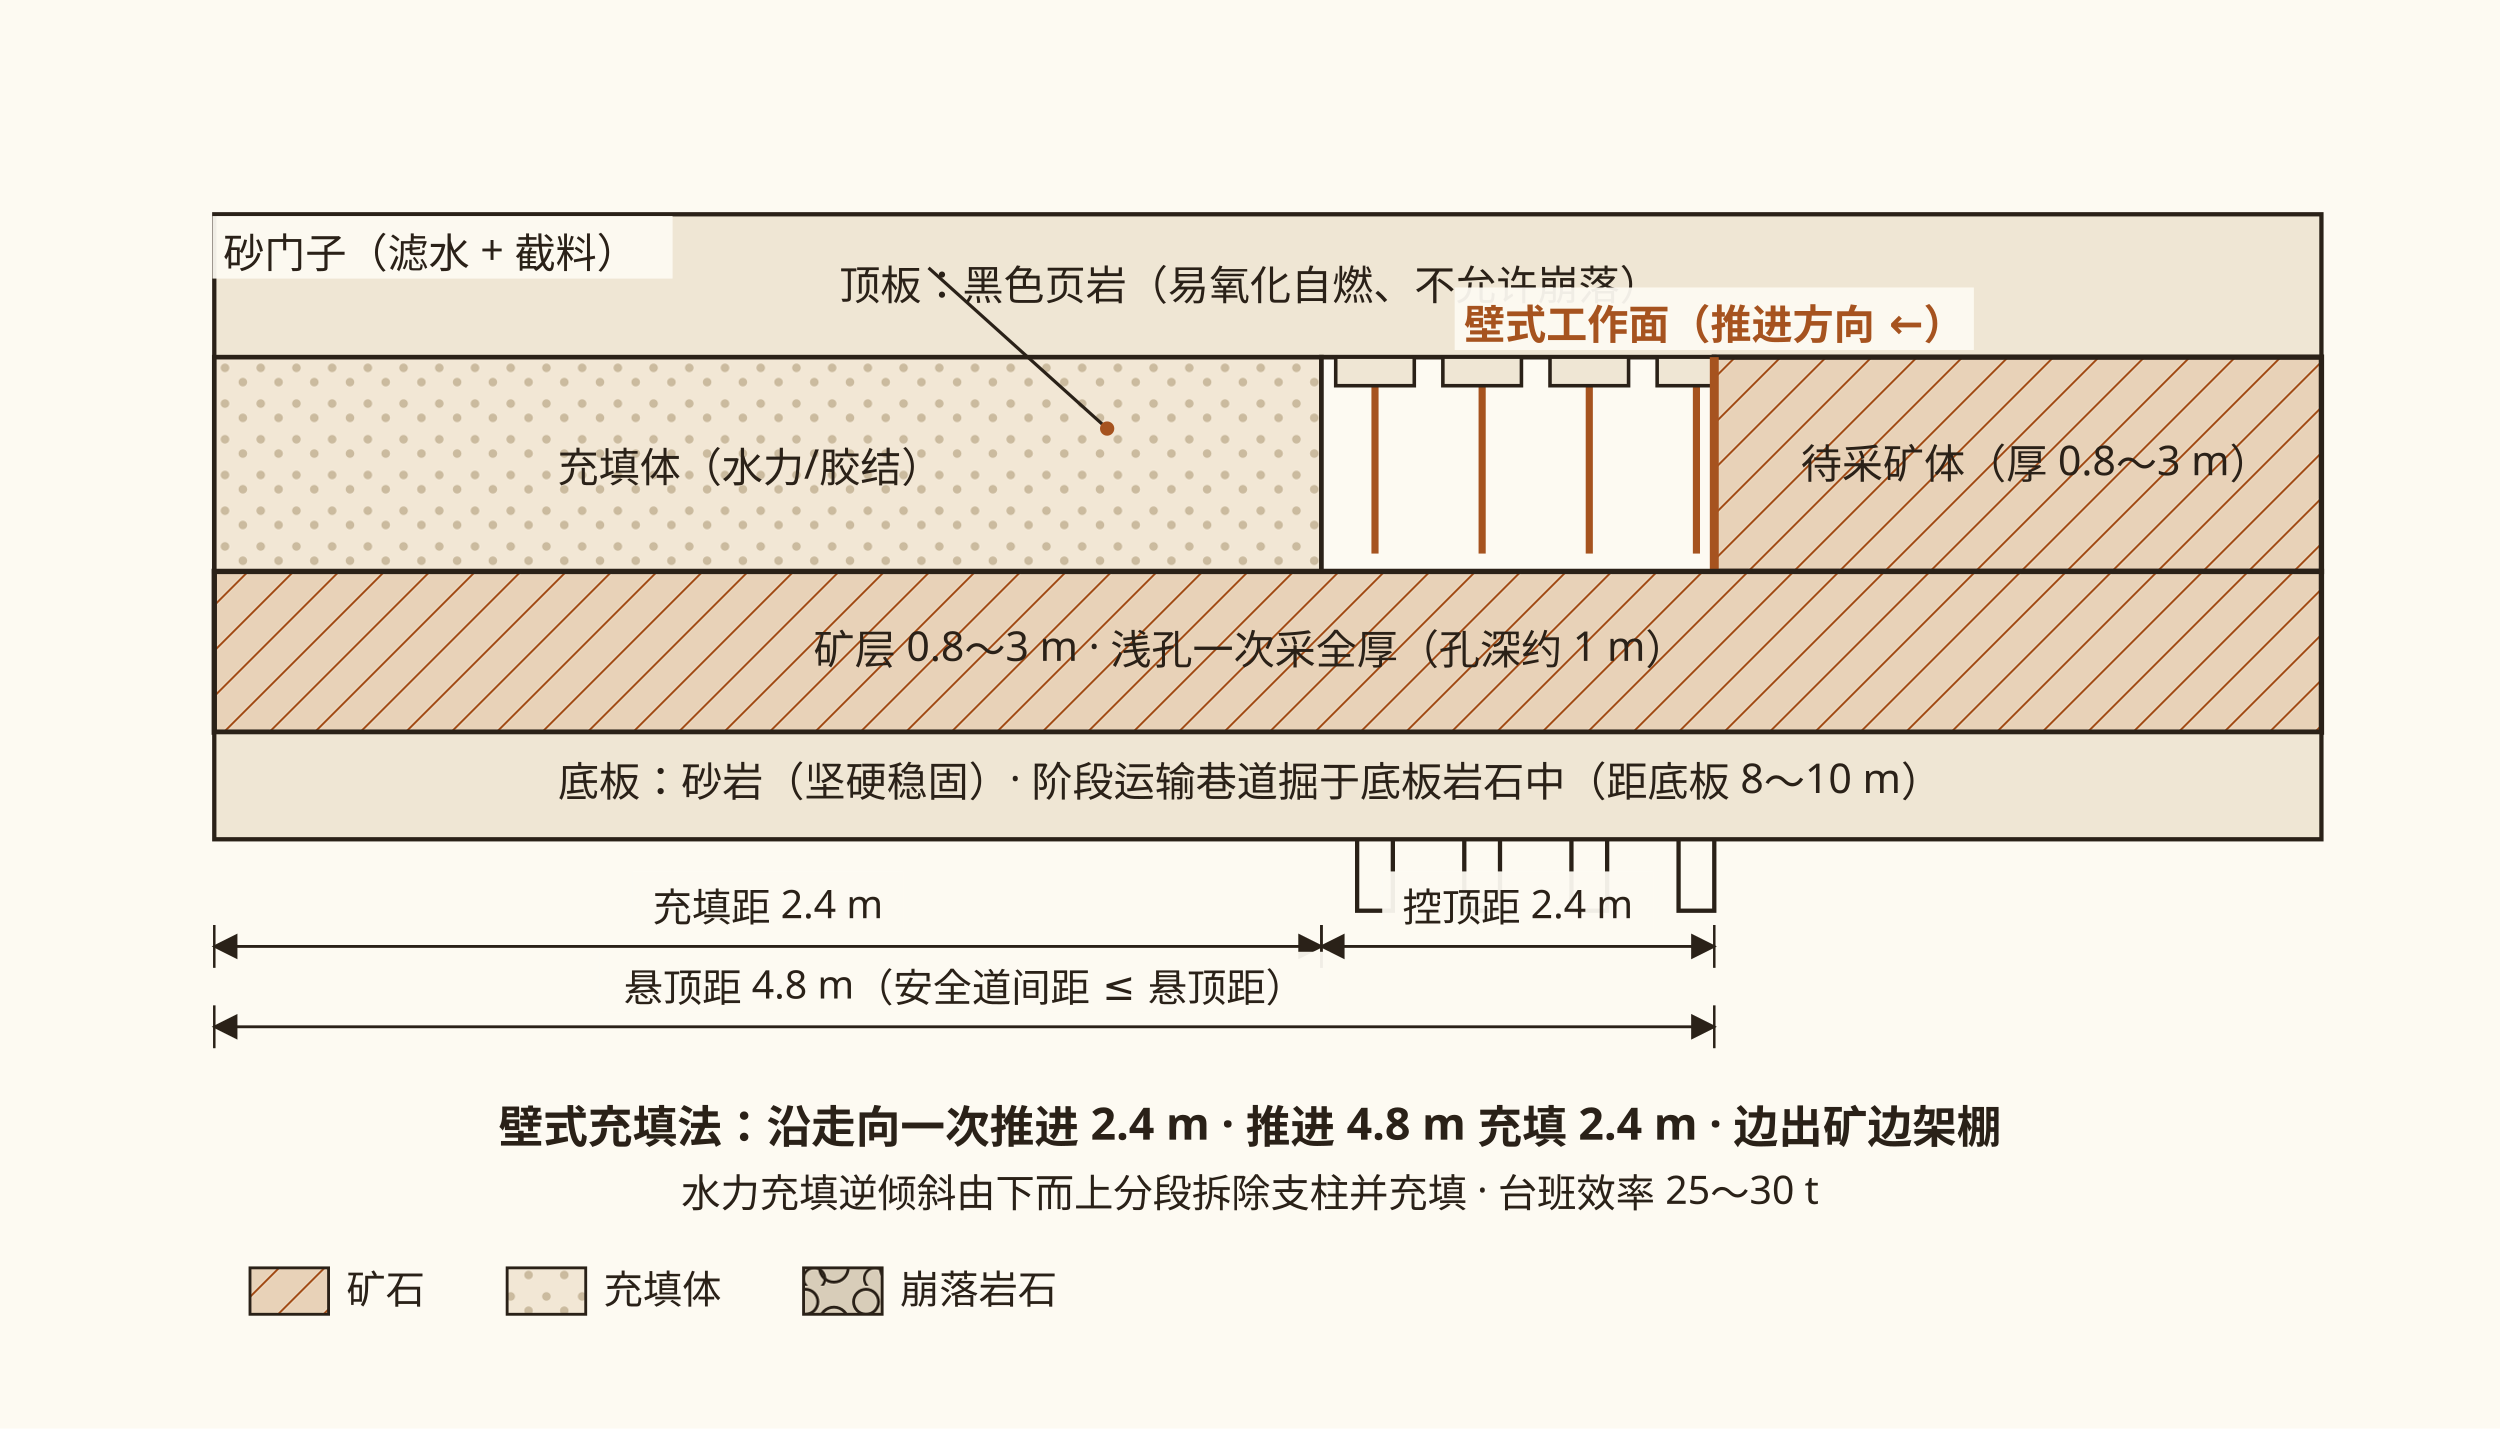
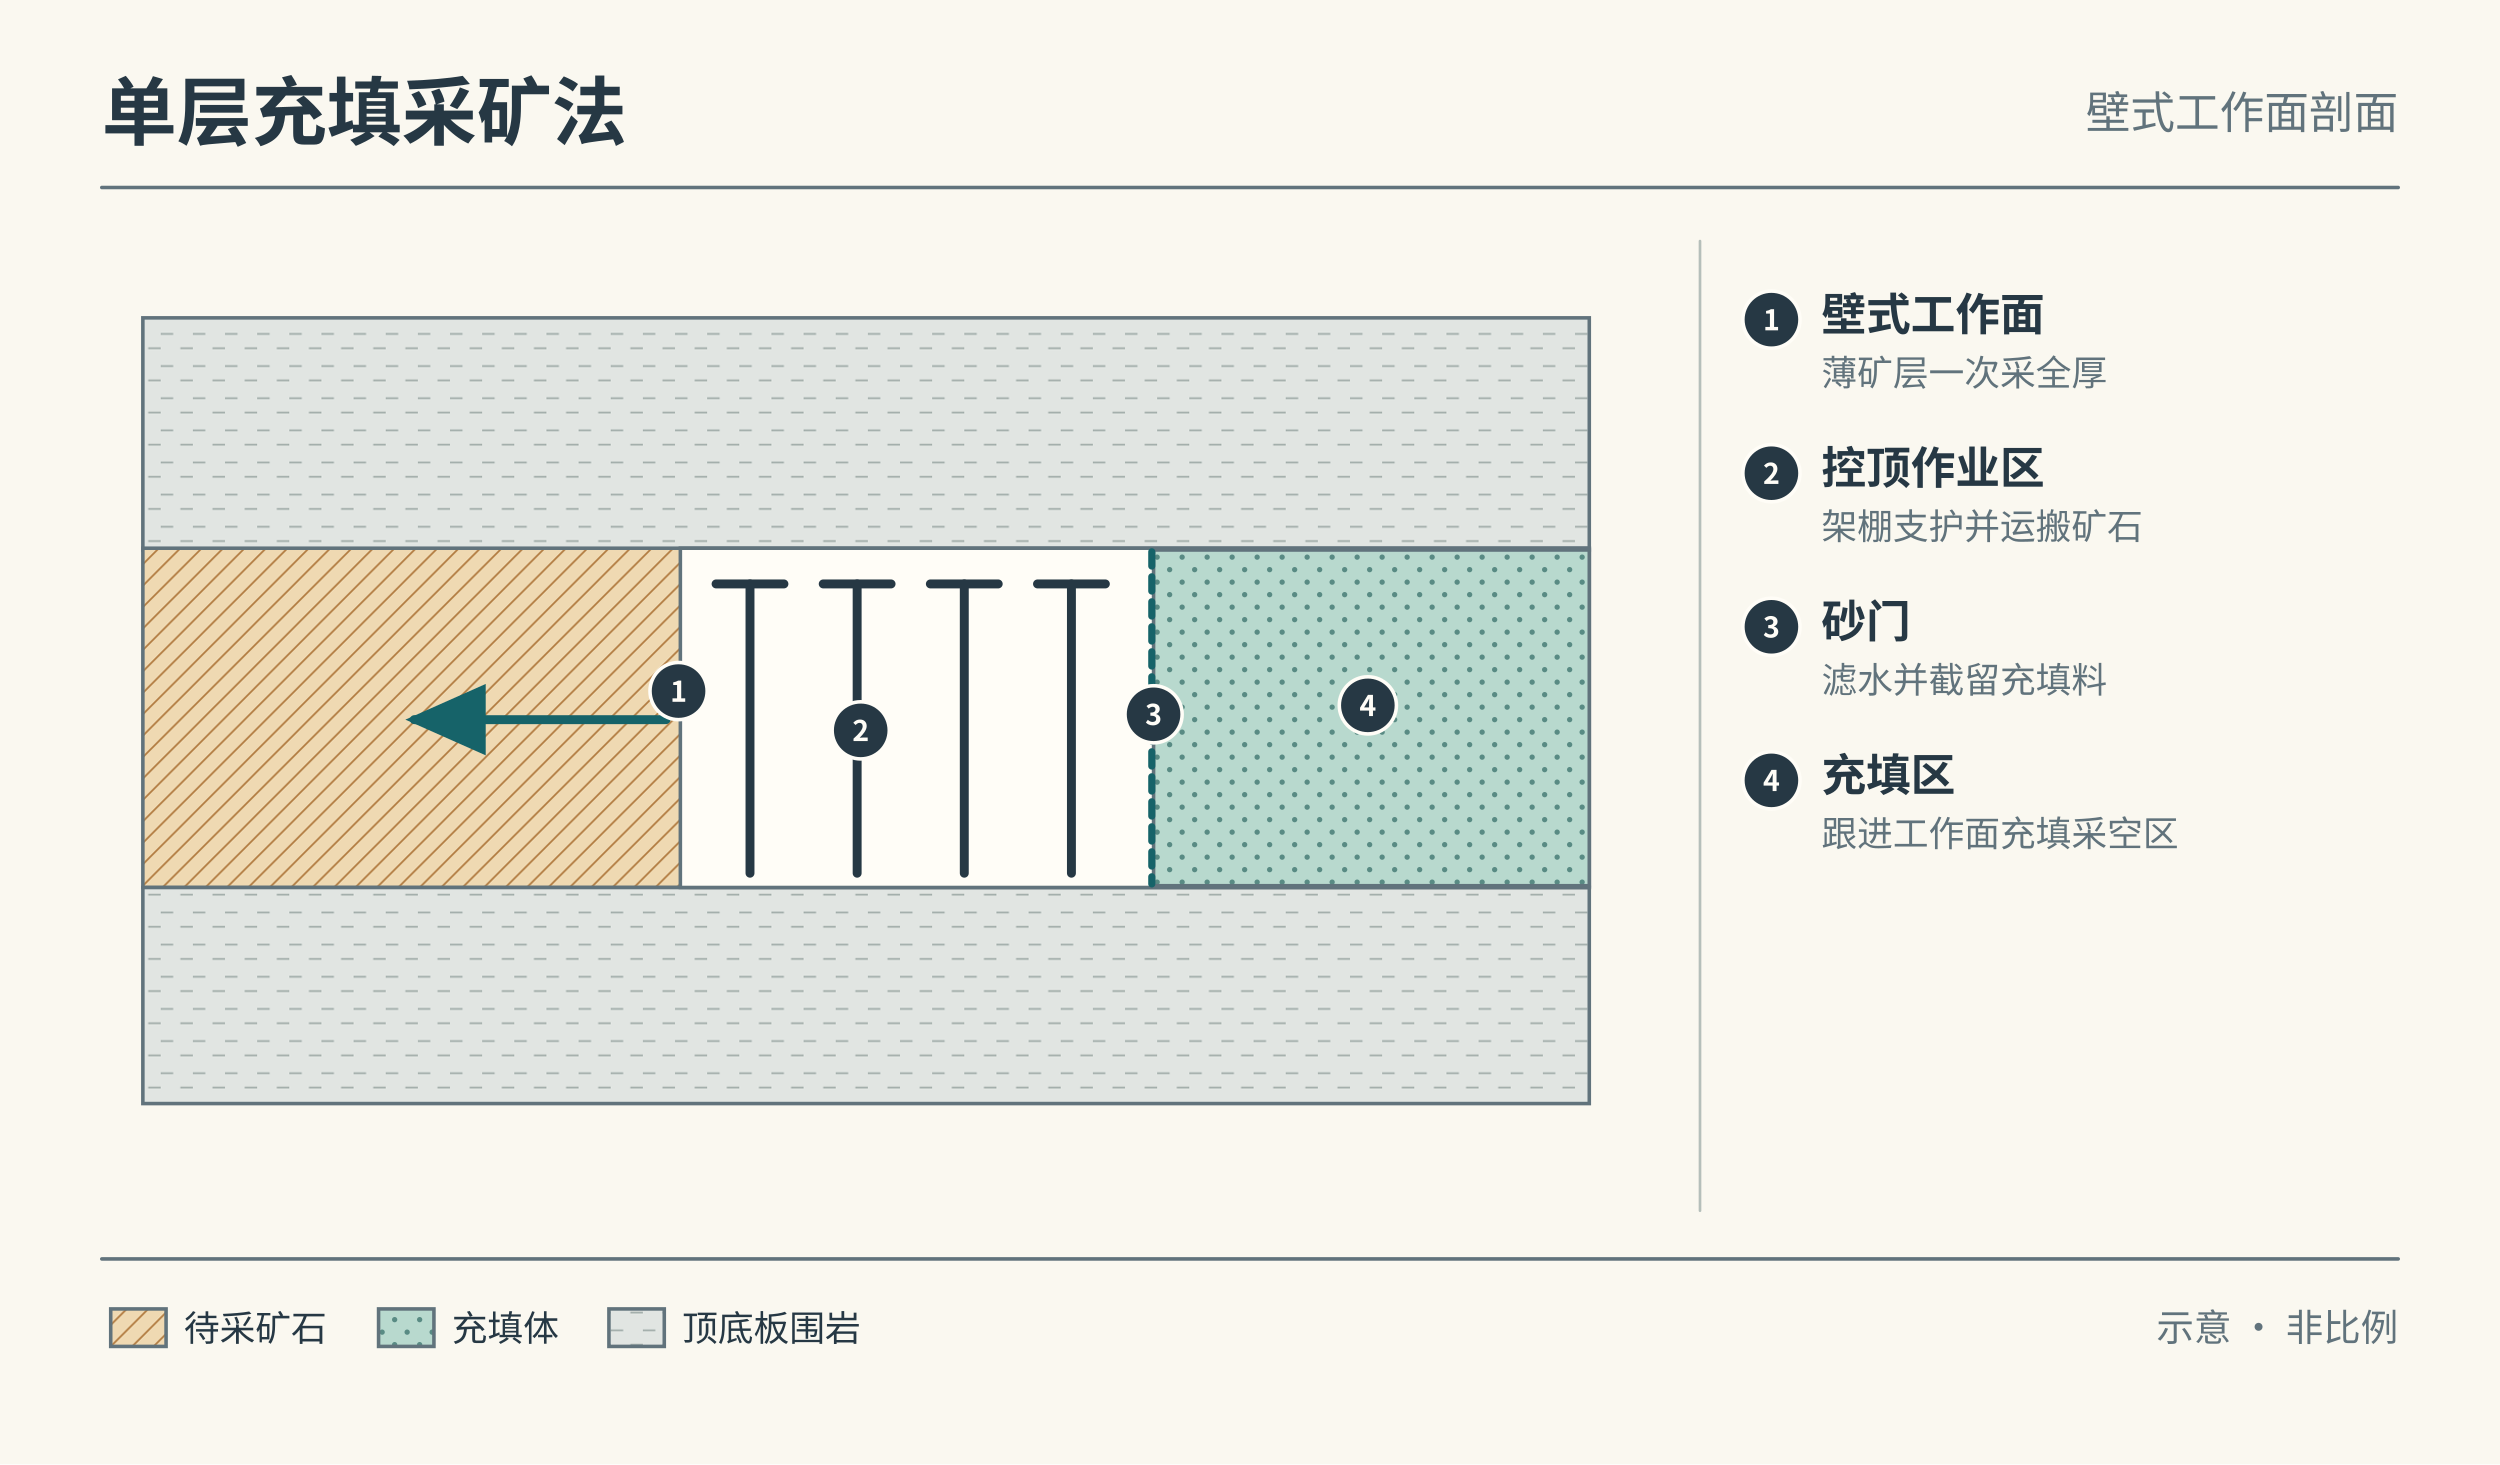
- <svg xmlns="http://www.w3.org/2000/svg" viewBox="0 0 1400 800" width="1400" height="800" font-family="'Microsoft YaHei',sans-serif">
+ <svg xmlns="http://www.w3.org/2000/svg" width="1400" height="820" viewBox="0 0 1400 820" role="img" aria-labelledby="title desc">
  <defs>
-     <pattern id="ore" width="18" height="18" patternTransform="rotate(45)" patternUnits="userSpaceOnUse">
-       <rect width="18" height="18" fill="#E8D2B8" />
-       <line x1="0" y1="0" x2="0" y2="18" stroke="#A6531F" stroke-width="2.2" />
+     <pattern id="ore" width="12" height="12" patternUnits="userSpaceOnUse">
+       <rect width="12" height="12" fill="#efd9b2" />
+       <path d="M-6 6L6-6M0 12L12 0M6 18L18 6" stroke="#b37d43" stroke-width="1" />
    </pattern>
-     <pattern id="fillb" width="20" height="20" patternUnits="userSpaceOnUse">
-       <rect width="20" height="20" fill="#F2E7D5" />
-       <circle cx="6" cy="6" r="2.4" fill="#CBBB9F" />
-       <circle cx="16" cy="14" r="2.4" fill="#CBBB9F" />
+     <pattern id="rock" width="18" height="18" patternUnits="userSpaceOnUse">
+       <rect width="18" height="18" fill="#e1e5e2" />
+       <path d="M0 7h7m4 8h7" stroke="#a4afac" stroke-width="1" />
    </pattern>
-     <pattern id="caved" width="34" height="30" patternUnits="userSpaceOnUse">
-       <rect width="34" height="30" fill="#D8CDB9" />
-       <circle cx="9" cy="9" r="7" fill="none" stroke="#2A2118" stroke-width="1.6" />
-       <circle cx="25" cy="20" r="8" fill="none" stroke="#2A2118" stroke-width="1.6" />
-       <circle cx="14" cy="26" r="6" fill="none" stroke="#2A2118" stroke-width="1.4" />
+     <pattern id="rubble" width="22" height="20" patternUnits="userSpaceOnUse">
+       <rect width="22" height="20" fill="#e7bc88" />
+       <path d="M3 4l4-2 3 5-5 4ZM13 13l5-2 2 5-5 2Z" fill="none" stroke="#966041" stroke-width="1" />
    </pattern>
-     <marker id="arr" viewBox="0 0 10 10" refX="9" refY="5" markerWidth="9" markerHeight="9" orient="auto-start-reverse">
-       <path d="M0,0 L10,5 L0,10 z" fill="#2A2118" />
+     <pattern id="waste" width="27" height="24" patternUnits="userSpaceOnUse">
+       <rect width="27" height="24" fill="#b9c4c6" />
+       <path d="M2 3l6-1 4 6-5 5-4-3ZM15 15l6-4 4 5-3 5-6-1Z" fill="none" stroke="#6d7e83" stroke-width="1.2" />
+     </pattern>
+     <pattern id="fill" width="14" height="14" patternUnits="userSpaceOnUse">
+       <rect width="14" height="14" fill="#b8d9ce" />
+       <circle cx="4" cy="4" r="1.5" fill="#598b84" />
+       <circle cx="11" cy="11" r="1.5" fill="#598b84" />
+     </pattern>
+     <marker id="arrow" markerWidth="10" markerHeight="10" refX="8" refY="4" orient="auto" markerUnits="strokeWidth" viewBox="0 0 10 8">
+       <path d="M0 0L9 4 0 8Z" fill="#166369" />
    </marker>
  </defs>
-   <rect width="1400" height="800" fill="#FDFAF2" />
-   <rect x="120" y="120" width="1180" height="80" fill="#EFE6D4" stroke="#2A2118" stroke-width="2.4" />
-   <text x="700" y="168" font-size="23" text-anchor="middle" fill="#2A2118" font-weight="normal">顶板：黑色页岩（易氧化自燃、不允许崩落）</text>
-   <rect x="120" y="200" width="620" height="120" fill="url(#fillb)" stroke="#2A2118" stroke-width="2.6" />
-   <text x="420" y="270" font-size="23" text-anchor="middle" fill="#2A2118" font-weight="normal">充填体（水力/胶结）</text>
-   <rect x="740" y="200" width="220" height="120" fill="#FDFAF2" stroke="#2A2118" stroke-width="2.6" />
-   <line x1="770" y1="210" x2="770" y2="310" stroke="#A6531F" stroke-width="4" />
-   <rect x="748" y="200" width="44" height="16" fill="#EFE6D4" stroke="#2A2118" stroke-width="2" />
-   <line x1="830" y1="210" x2="830" y2="310" stroke="#A6531F" stroke-width="4" />
-   <rect x="808" y="200" width="44" height="16" fill="#EFE6D4" stroke="#2A2118" stroke-width="2" />
-   <line x1="890" y1="210" x2="890" y2="310" stroke="#A6531F" stroke-width="4" />
-   <rect x="868" y="200" width="44" height="16" fill="#EFE6D4" stroke="#2A2118" stroke-width="2" />
-   <line x1="950" y1="210" x2="950" y2="310" stroke="#A6531F" stroke-width="4" />
-   <rect x="928" y="200" width="44" height="16" fill="#EFE6D4" stroke="#2A2118" stroke-width="2" />
-   <rect x="960" y="200" width="340" height="120" fill="url(#ore)" stroke="#2A2118" stroke-width="3" />
-   <text x="1140" y="268" font-size="23" text-anchor="middle" fill="#2A2118" font-weight="normal">待采矿体（厚 0.8～3 m）</text>
-   <line x1="960" y1="200" x2="960" y2="320" stroke="#A6531F" stroke-width="5" />
-   <rect x="814.62" y="161" width="290.76" height="35" fill="#FDFAF2" opacity="0.94" />
-   <text x="960" y="190" font-size="23" text-anchor="middle" fill="#A6531F" font-weight="bold">壁式工作面（推进方向 ←）</text>
-   <rect x="760" y="440" width="20" height="70" fill="#FDFAF2" stroke="#2A2118" stroke-width="2.4" />
-   <rect x="820" y="440" width="20" height="70" fill="#FDFAF2" stroke="#2A2118" stroke-width="2.4" />
-   <rect x="880" y="440" width="20" height="70" fill="#FDFAF2" stroke="#2A2118" stroke-width="2.4" />
-   <rect x="940" y="440" width="20" height="70" fill="#FDFAF2" stroke="#2A2118" stroke-width="2.4" />
-   <rect x="120" y="320" width="1180" height="90" fill="url(#ore)" stroke="#2A2118" stroke-width="3" />
-   <text x="700" y="372" font-size="23" text-anchor="middle" fill="#2A2118" font-weight="normal">矿层 0.8～3 m · 浅孔一次采全厚（孔深约 1 m）</text>
-   <rect x="120" y="410" width="1180" height="60" fill="#EFE6D4" stroke="#2A2118" stroke-width="2.4" />
-   <text x="700" y="446" font-size="23" text-anchor="middle" fill="#2A2118" font-weight="normal">底板：砂岩（坚硬稳固）· 阶段运输巷道掘于底板岩石中（距底板 8～10 m）</text>
-   <line x1="740" y1="530" x2="960" y2="530" stroke="#2A2118" stroke-width="1.6" marker-start="url(#arr)" marker-end="url(#arr)" />
-   <line x1="740" y1="518" x2="740" y2="542" stroke="#2A2118" stroke-width="1.4" />
-   <line x1="960" y1="518" x2="960" y2="542" stroke="#2A2118" stroke-width="1.4" />
-   <rect x="774.04" y="488" width="151.92" height="34" fill="#FDFAF2" opacity="0.94" />
-   <text x="850.0" y="516" font-size="22" text-anchor="middle" fill="#2A2118" font-weight="normal">控顶距 2.4 m</text>
-   <line x1="120" y1="530" x2="740" y2="530" stroke="#2A2118" stroke-width="1.6" marker-start="url(#arr)" marker-end="url(#arr)" />
-   <line x1="120" y1="518" x2="120" y2="542" stroke="#2A2118" stroke-width="1.4" />
-   <line x1="740" y1="518" x2="740" y2="542" stroke="#2A2118" stroke-width="1.4" />
-   <rect x="354.04" y="488" width="151.92" height="34" fill="#FDFAF2" opacity="0.94" />
-   <text x="430.0" y="516" font-size="22" text-anchor="middle" fill="#2A2118" font-weight="normal">充填距 2.4 m</text>
-   <line x1="120" y1="575" x2="960" y2="575" stroke="#2A2118" stroke-width="1.6" marker-start="url(#arr)" marker-end="url(#arr)" />
-   <line x1="120" y1="563" x2="120" y2="587" stroke="#2A2118" stroke-width="1.4" />
-   <line x1="960" y1="563" x2="960" y2="587" stroke="#2A2118" stroke-width="1.4" />
-   <rect x="335.56" y="533" width="408.88" height="34" fill="#FDFAF2" opacity="0.94" />
-   <text x="540.0" y="561" font-size="22" text-anchor="middle" fill="#2A2118" font-weight="normal">悬顶距 4.8 m（安全道间距 ≤ 悬顶距）</text>
-   <line x1="620" y1="240" x2="520" y2="150" stroke="#2A2118" stroke-width="1.8" />
-   <circle cx="620" cy="240" r="4" fill="#A6531F" />
-   <rect x="119" y="121" width="257.64" height="35" fill="#FDFAF2" opacity="0.94" />
-   <text x="125" y="150" font-size="23" text-anchor="start" fill="#2A2118" font-weight="normal">砂门子（滤水 + 截料）</text>
-   <text x="700" y="640" font-size="25" text-anchor="middle" fill="#2A2118" font-weight="bold">壁式充填法：沿走向一次推进 2.4 m · 推进 4.8 m 充填 2.4 m · 边出矿边架棚</text>
-   <text x="700" y="676" font-size="22" text-anchor="middle" fill="#2A2118" font-weight="normal">水力充填逆倾斜由下而上分段拆除支柱并充填 · 台班效率 25～30 t</text>
-   <rect x="140" y="710" width="44" height="26" fill="url(#ore)" stroke="#2A2118" stroke-width="1.6" />
-   <text x="194" y="730" font-size="22" text-anchor="start" fill="#2A2118" font-weight="normal">矿石</text>
-   <rect x="284" y="710" width="44" height="26" fill="url(#fillb)" stroke="#2A2118" stroke-width="1.6" />
-   <text x="338" y="730" font-size="22" text-anchor="start" fill="#2A2118" font-weight="normal">充填体</text>
-   <rect x="450" y="710" width="44" height="26" fill="url(#caved)" stroke="#2A2118" stroke-width="1.6" />
-   <text x="504" y="730" font-size="22" text-anchor="start" fill="#2A2118" font-weight="normal">崩落岩石</text>
+   <g font-family="'Noto Sans CJK SC','Microsoft YaHei','PingFang SC',sans-serif">
+     <rect x="0" y="0" width="1400" height="820" fill="#faf8f0" stroke="none" stroke-width="2" />
+     <text x="57" y="78" text-anchor="start" fill="#263844" font-size="42" font-weight="700">单层充填采矿法</text>
+     <text x="1343" y="72" text-anchor="end" fill="#61737c" font-size="25" font-weight="500">壁式工作面剖面</text>
+     <path d="M57 105 L1343 105" fill="none" stroke="#61737c" stroke-width="2" stroke-linecap="round" stroke-linejoin="round" />
+     <path d="M952 135 L952 678" fill="none" stroke="#b5bfba" stroke-width="1.5" stroke-linecap="round" stroke-linejoin="round" />
+     <rect x="80" y="178" width="810" height="130" fill="url(#rock)" stroke="#61737c" stroke-width="2" />
+     <rect x="80" y="307" width="810" height="190" fill="url(#ore)" stroke="#61737c" stroke-width="2" />
+     <rect x="80" y="497" width="810" height="121" fill="url(#rock)" stroke="#61737c" stroke-width="2" />
+     <rect x="381" y="307" width="509" height="190" fill="#fffdf7" stroke="#61737c" stroke-width="2" />
+     <rect x="646" y="308" width="244" height="188" fill="url(#fill)" stroke="#61737c" stroke-width="2" />
+     <path d="M420 327 L420 489" fill="none" stroke="#263844" stroke-width="5" stroke-linecap="round" stroke-linejoin="round" />
+     <path d="M401 327 L439 327" fill="none" stroke="#263844" stroke-width="5" stroke-linecap="round" stroke-linejoin="round" />
+     <path d="M480 327 L480 489" fill="none" stroke="#263844" stroke-width="5" stroke-linecap="round" stroke-linejoin="round" />
+     <path d="M461 327 L499 327" fill="none" stroke="#263844" stroke-width="5" stroke-linecap="round" stroke-linejoin="round" />
+     <path d="M540 327 L540 489" fill="none" stroke="#263844" stroke-width="5" stroke-linecap="round" stroke-linejoin="round" />
+     <path d="M521 327 L559 327" fill="none" stroke="#263844" stroke-width="5" stroke-linecap="round" stroke-linejoin="round" />
+     <path d="M600 327 L600 489" fill="none" stroke="#263844" stroke-width="5" stroke-linecap="round" stroke-linejoin="round" />
+     <path d="M581 327 L619 327" fill="none" stroke="#263844" stroke-width="5" stroke-linecap="round" stroke-linejoin="round" />
+     <path d="M645 309 L645 495" fill="none" stroke="#166369" stroke-width="4" stroke-linecap="round" stroke-linejoin="round" stroke-dasharray="8 6" />
+     <path d="M373 403H232" fill="none" stroke="#166369" stroke-width="5" stroke-linecap="round" stroke-linejoin="round" marker-end="url(#arrow)" />
+     <circle cx="380" cy="387" r="16" fill="#263844" stroke="#fffdf7" stroke-width="2" />
+     <text x="380" y="393" text-anchor="middle" fill="#fffdf7" font-size="16" font-weight="700">1</text>
+     <circle cx="482" cy="409" r="16" fill="#263844" stroke="#fffdf7" stroke-width="2" />
+     <text x="482" y="415" text-anchor="middle" fill="#fffdf7" font-size="16" font-weight="700">2</text>
+     <circle cx="646" cy="400" r="16" fill="#263844" stroke="#fffdf7" stroke-width="2" />
+     <text x="646" y="406" text-anchor="middle" fill="#fffdf7" font-size="16" font-weight="700">3</text>
+     <circle cx="766" cy="395" r="16" fill="#263844" stroke="#fffdf7" stroke-width="2" />
+     <text x="766" y="401" text-anchor="middle" fill="#fffdf7" font-size="16" font-weight="700">4</text>
+     <circle cx="992" cy="179" r="16" fill="#263844" stroke="#fffdf7" stroke-width="2" />
+     <text x="992" y="185" text-anchor="middle" fill="#fffdf7" font-size="16" font-weight="700">1</text>
+     <text x="1020" y="185" text-anchor="start" fill="#263844" font-size="25" font-weight="700">壁式工作面</text>
+     <text x="1020" y="216" text-anchor="start" fill="#61737c" font-size="20" font-weight="500">薄矿层一次采全厚</text>
+     <circle cx="992" cy="265" r="16" fill="#263844" stroke="#fffdf7" stroke-width="2" />
+     <text x="992" y="271" text-anchor="middle" fill="#fffdf7" font-size="16" font-weight="700">2</text>
+     <text x="1020" y="271" text-anchor="start" fill="#263844" font-size="25" font-weight="700">控顶作业区</text>
+     <text x="1020" y="302" text-anchor="start" fill="#61737c" font-size="20" font-weight="500">架棚支护并运搬矿石</text>
+     <circle cx="992" cy="351" r="16" fill="#263844" stroke="#fffdf7" stroke-width="2" />
+     <text x="992" y="357" text-anchor="middle" fill="#fffdf7" font-size="16" font-weight="700">3</text>
+     <text x="1020" y="357" text-anchor="start" fill="#263844" font-size="25" font-weight="700">砂门</text>
+     <text x="1020" y="388" text-anchor="start" fill="#61737c" font-size="20" font-weight="500">滤水并截留充填料</text>
+     <circle cx="992" cy="437" r="16" fill="#263844" stroke="#fffdf7" stroke-width="2" />
+     <text x="992" y="443" text-anchor="middle" fill="#fffdf7" font-size="16" font-weight="700">4</text>
+     <text x="1020" y="443" text-anchor="start" fill="#263844" font-size="25" font-weight="700">充填区</text>
+     <text x="1020" y="474" text-anchor="start" fill="#61737c" font-size="20" font-weight="500">跟进工作面充填采空区</text>
+     <path d="M57 705 L1343 705" fill="none" stroke="#61737c" stroke-width="2" stroke-linecap="round" stroke-linejoin="round" />
+     <rect x="62" y="733" width="31" height="21" fill="url(#ore)" stroke="#61737c" stroke-width="2" />
+     <text x="103" y="751" text-anchor="start" fill="#263844" font-size="20" font-weight="500">待采矿石</text>
+     <rect x="212" y="733" width="31" height="21" fill="url(#fill)" stroke="#61737c" stroke-width="2" />
+     <text x="253" y="751" text-anchor="start" fill="#263844" font-size="20" font-weight="500">充填体</text>
+     <rect x="341" y="733" width="31" height="21" fill="url(#rock)" stroke="#61737c" stroke-width="2" />
+     <text x="382" y="751" text-anchor="start" fill="#263844" font-size="20" font-weight="500">顶底板围岩</text>
+     <text x="1343" y="751" text-anchor="end" fill="#61737c" font-size="21" font-weight="500">示意 · 非比例</text>
+   </g>
</svg>
